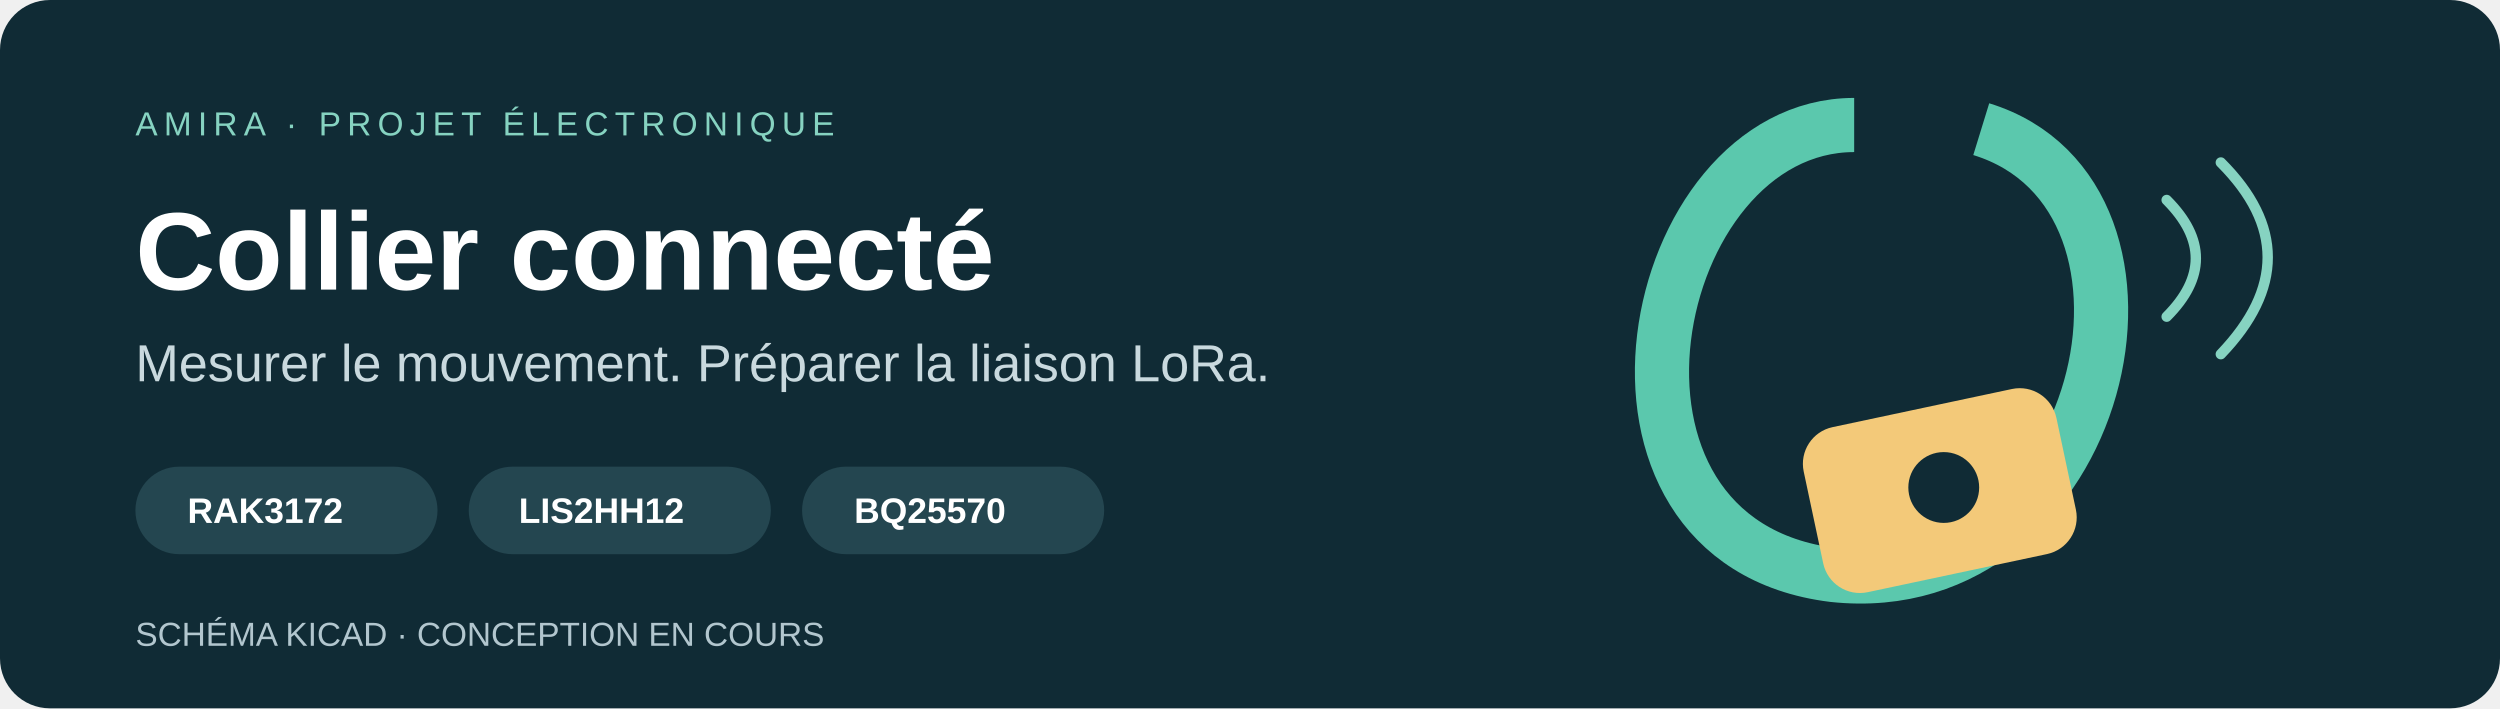
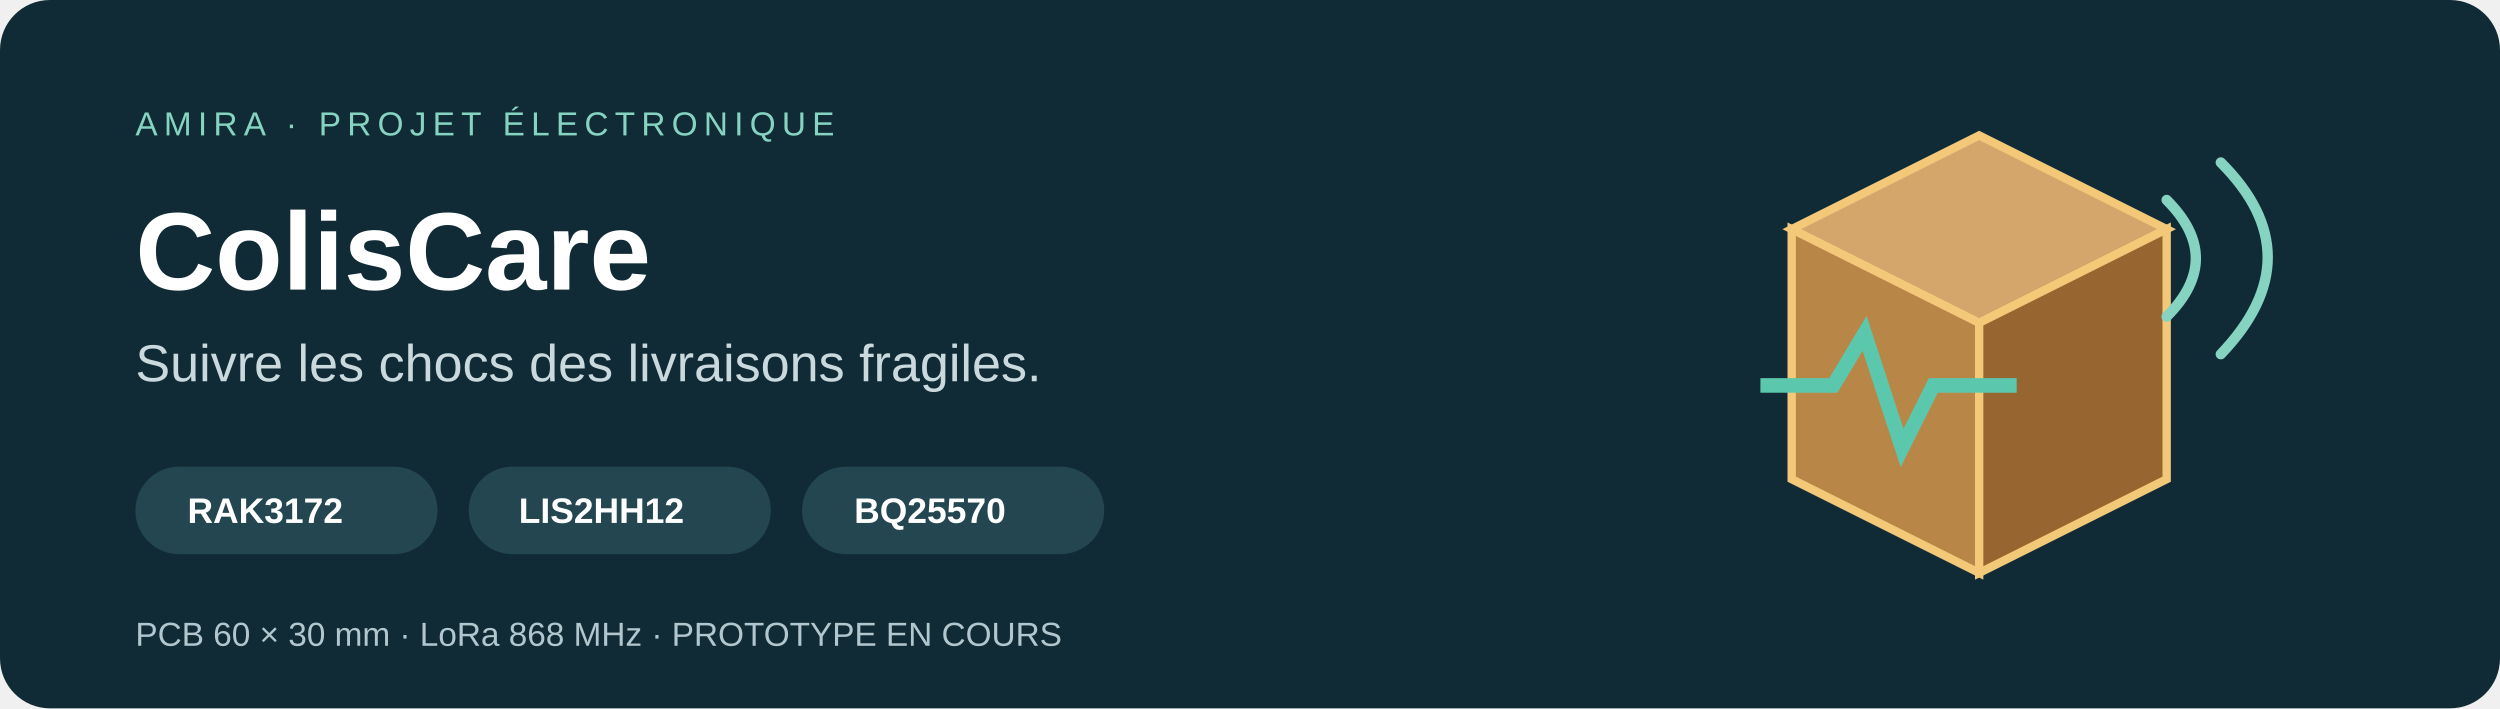
<svg xmlns="http://www.w3.org/2000/svg" width="1200" height="340" viewBox="0 0 1200 340" role="img" aria-labelledby="title desc">
  <rect width="1200" height="340" rx="24" fill="#102b35" />
-   <path d="M890 60 C790 60 750 260 880 276 C1010 290 1055 94 951 62" fill="none" stroke="#5bc8ad" stroke-width="26" />
-   <rect x="869" y="195" width="124" height="81" rx="18" fill="#f3c979" transform="rotate(-12 931 235)" />
-   <circle cx="933" cy="234" r="17" fill="#102b35" />
+   <path d="M860 110 950 65 1040 110 950 155Z" fill="#d4a66b" stroke="#f3c979" stroke-width="4" />
+   <path d="M860 110V230L950 275V155Z" fill="#b88646" stroke="#f3c979" stroke-width="4" />
+   <path d="M950 155 1040 110V230L950 275Z" fill="#966530" stroke="#f3c979" stroke-width="4" />
+   <path d="M845 185h35l15-25 18 55 15-30h40" fill="none" stroke="#5bc8ad" stroke-width="7" />
  <path d="M1040 96q28 28 0 56M1066 78q45 45 0 92" fill="none" stroke="#86d3c1" stroke-width="5" stroke-linecap="round" />
  <text x="65" y="65" font-family="Arial,sans-serif" font-size="16" letter-spacing="3" fill="#86d3c1">AMIRA · PROJET ÉLECTRONIQUE</text>
-   <text x="65" y="139" font-family="Arial,sans-serif" font-size="53" font-weight="700" fill="#fff">Collier connecté</text>
-   <text x="65" y="183" font-family="Arial,sans-serif" font-size="25" fill="#c9d9de">Mesurer le mouvement. Préparer la liaison LoRa.</text>
+   <text x="65" y="139" font-family="Arial,sans-serif" font-size="53" font-weight="700" fill="#fff">ColisCare</text>
+   <text x="65" y="183" font-family="Arial,sans-serif" font-size="25" fill="#c9d9de">Suivre les chocs des livraisons fragiles.</text>
  <g font-family="Arial,sans-serif" font-size="17" font-weight="700">
    <rect x="65" y="224" width="145" height="42" rx="21" fill="#244650" />
    <text x="90" y="251" fill="#fff">RAK3172</text>
    <rect x="225" y="224" width="145" height="42" rx="21" fill="#244650" />
    <text x="249" y="251" fill="#fff">LIS2HH12</text>
    <rect x="385" y="224" width="145" height="42" rx="21" fill="#244650" />
    <text x="410" y="251" fill="#fff">BQ25570</text>
  </g>
-   <text x="65" y="310" font-family="Arial,sans-serif" font-size="16" fill="#b2c6ce">SCHÉMA KICAD · CONCEPTION EN COURS</text>
+   <text x="65" y="310" font-family="Arial,sans-serif" font-size="16" fill="#b2c6ce">PCB 60 × 30 mm · LoRa 868 MHz · PROTOTYPE EN COURS</text>
</svg>
